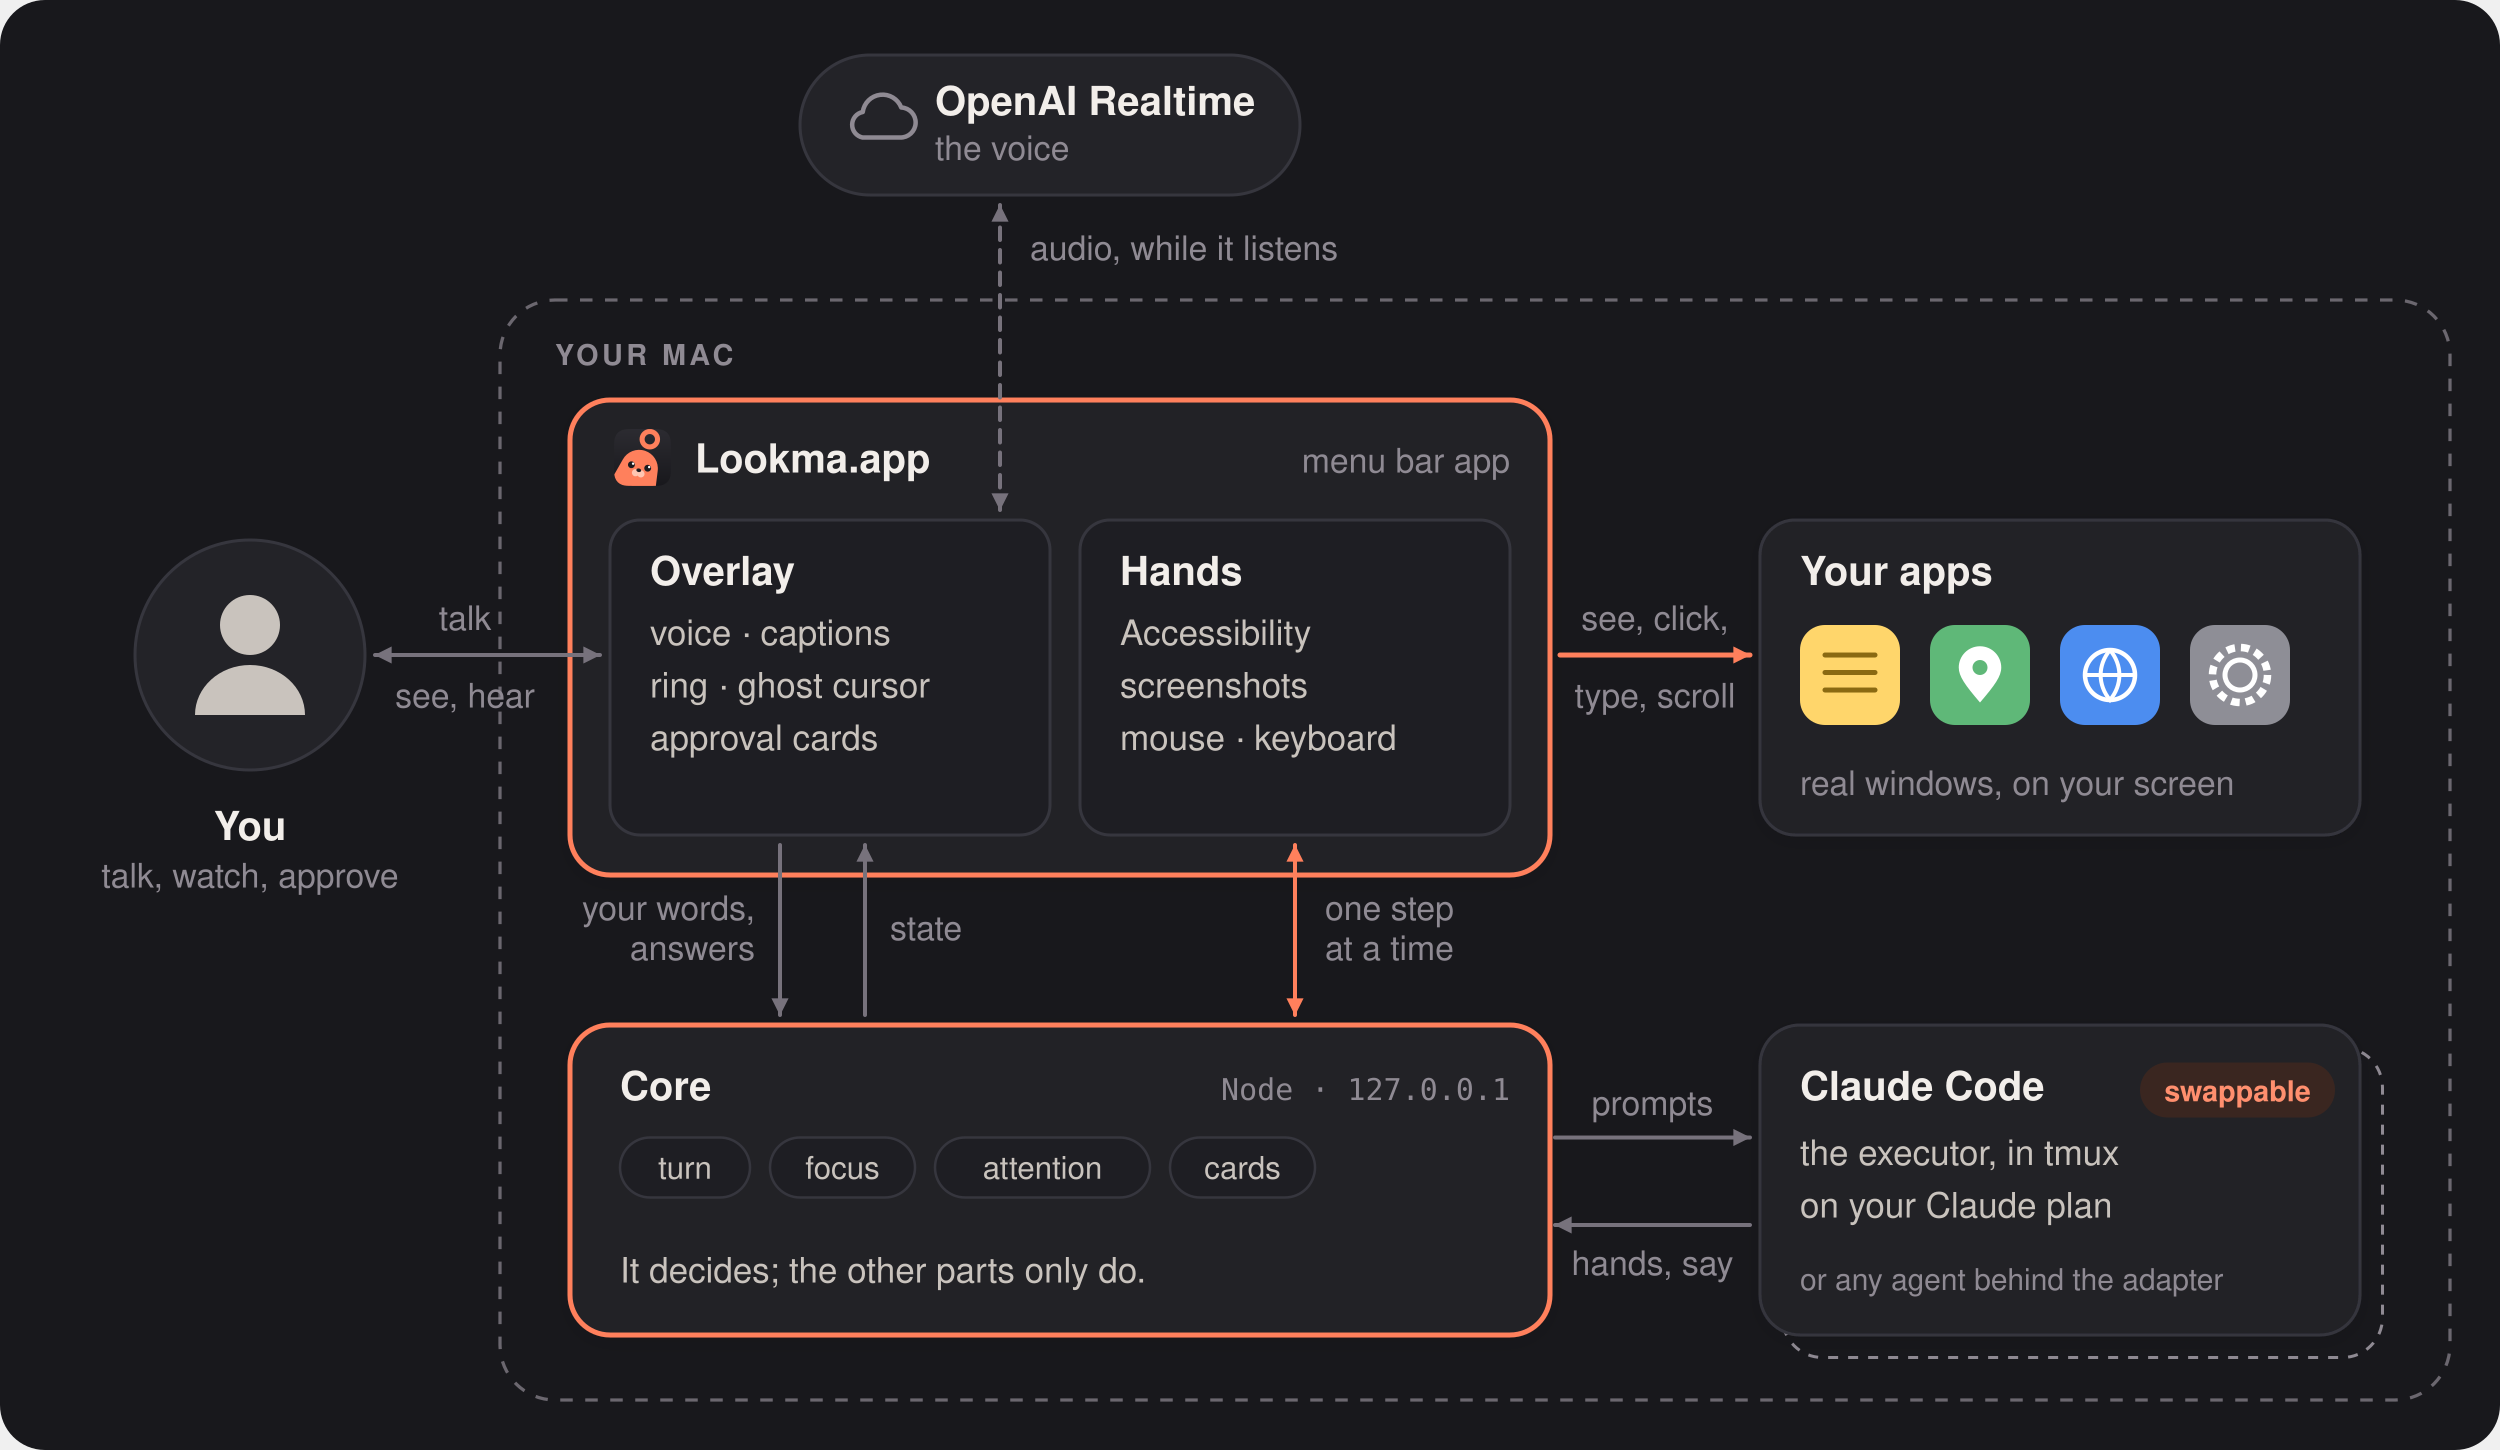
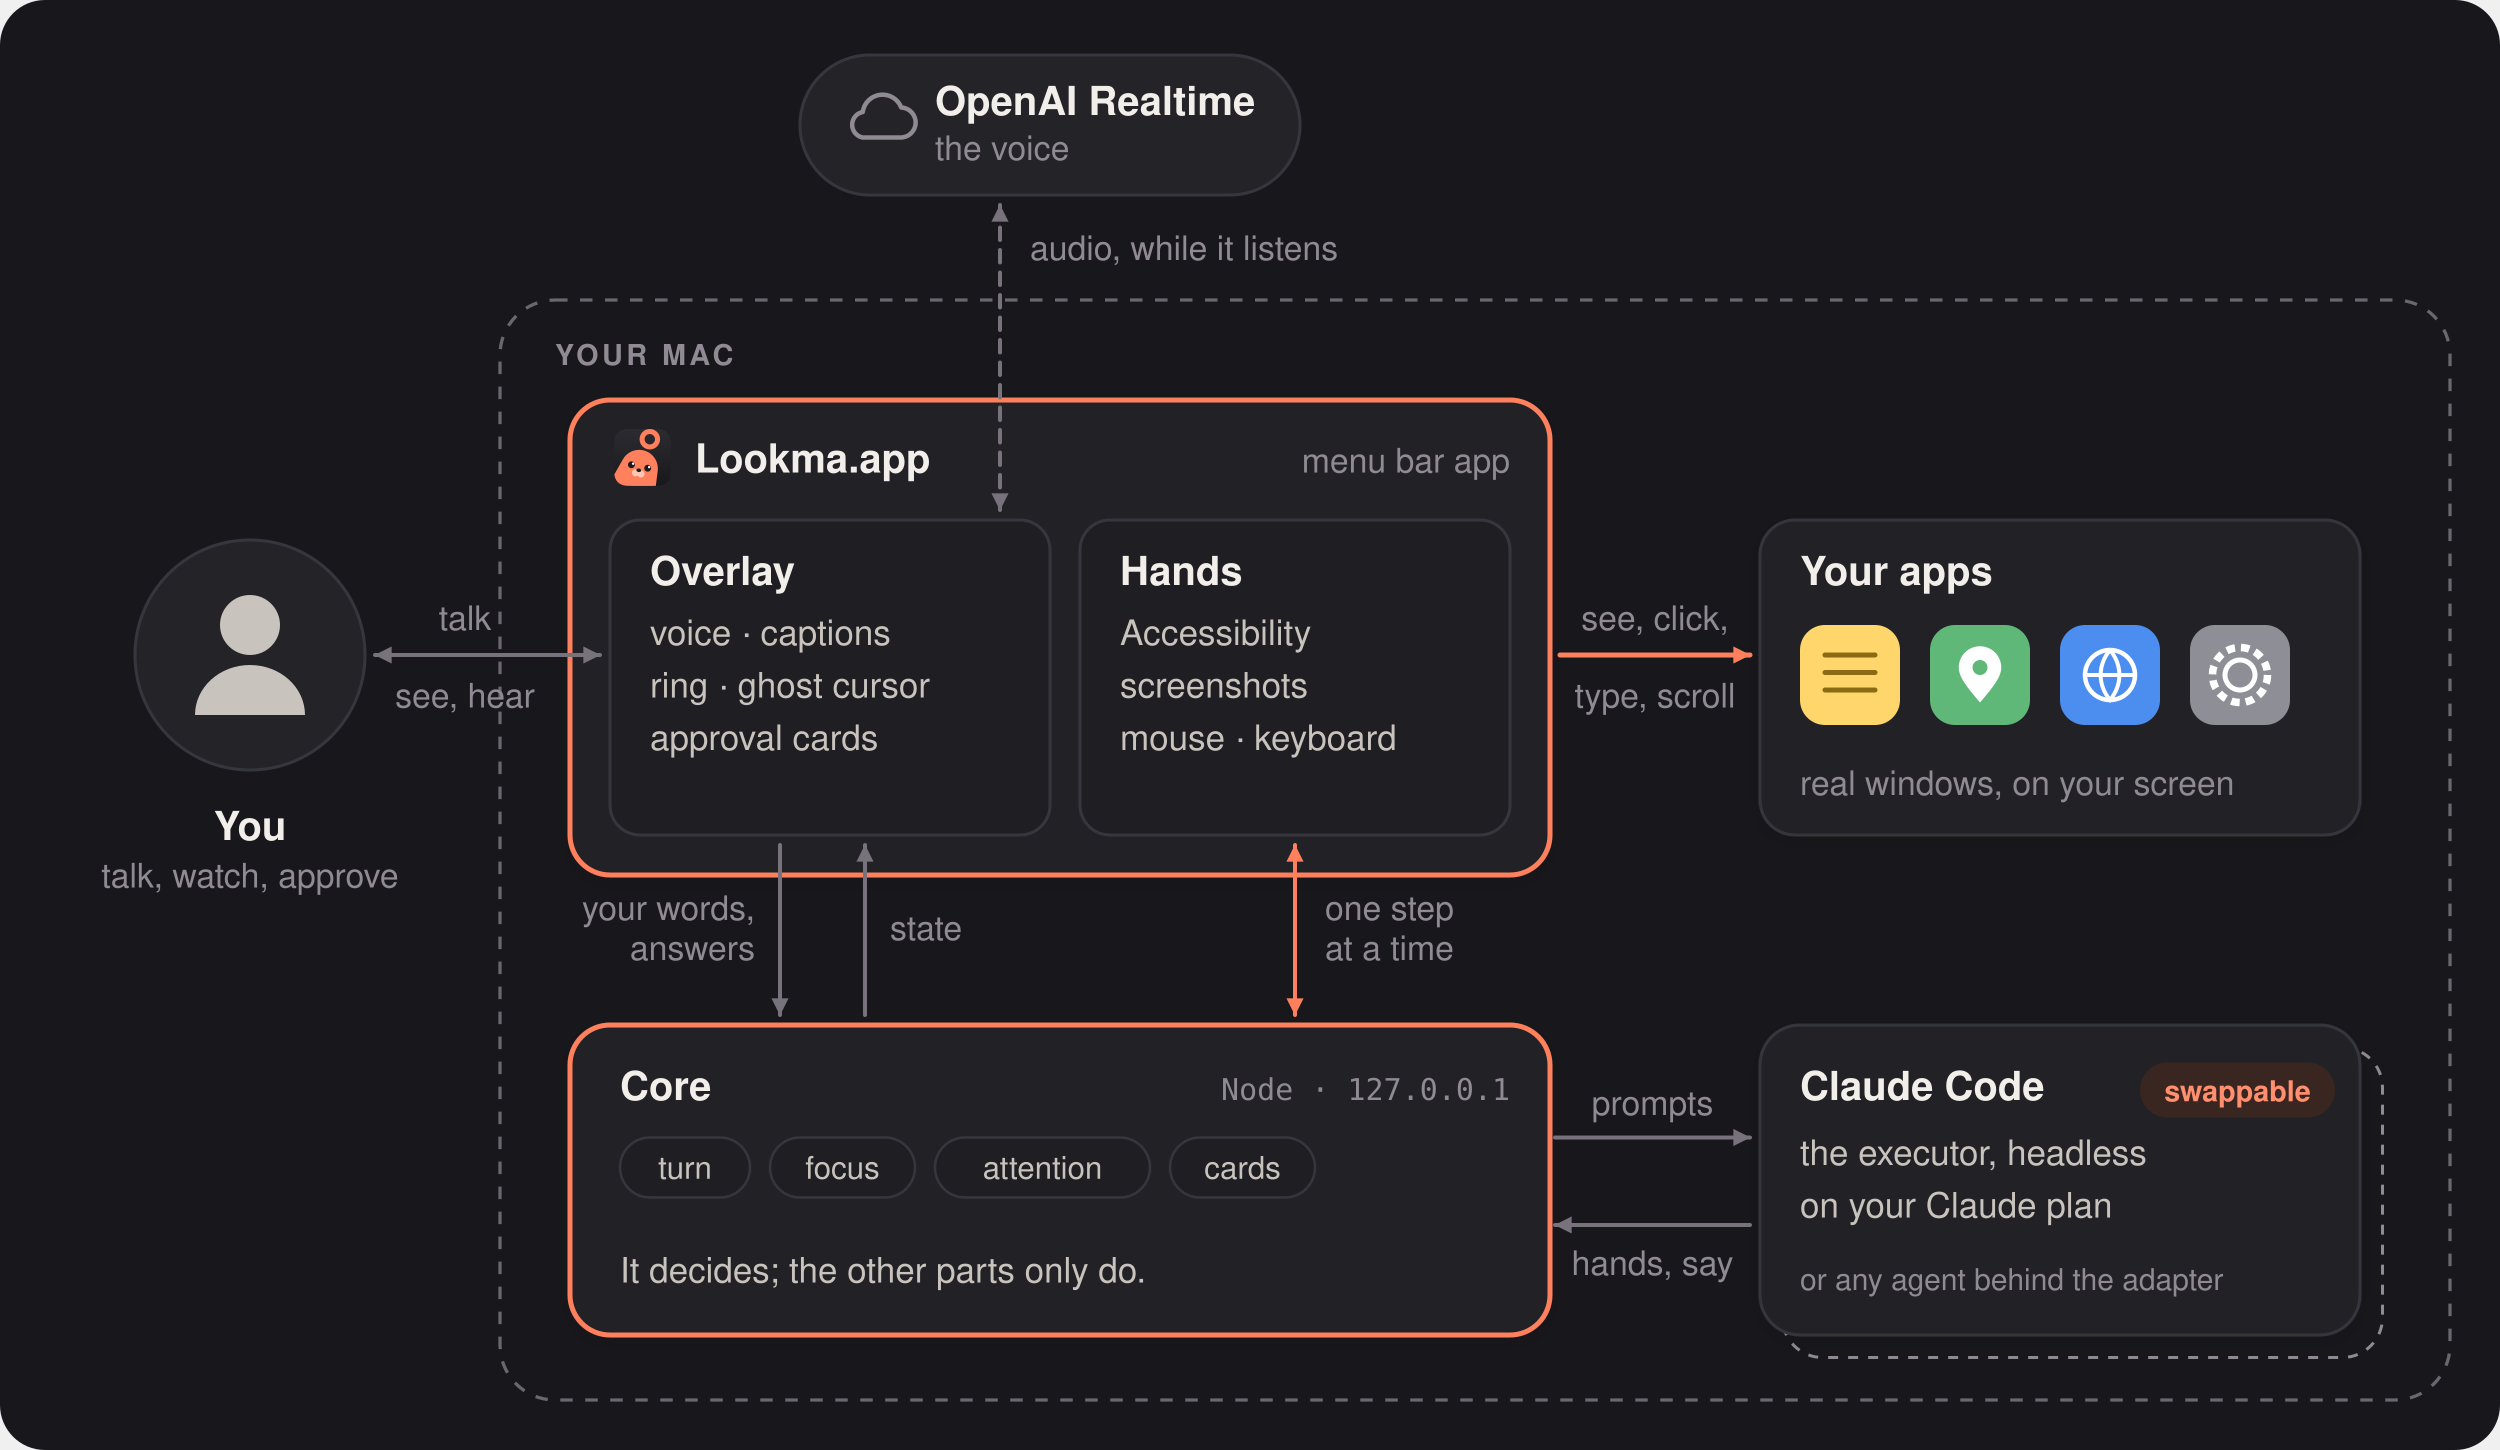
<svg xmlns="http://www.w3.org/2000/svg" viewBox="0 0 1000 580" width="1000" height="580" role="img" aria-labelledby="t d" font-family="-apple-system, BlinkMacSystemFont, 'Segoe UI', 'Helvetica Neue', Helvetica, Arial, sans-serif">
  <defs>
    <marker id="ah0" viewBox="0 0 10 10" refX="8.6" refY="5" markerWidth="9" markerHeight="9" markerUnits="userSpaceOnUse" orient="auto-start-reverse">
      <path d="M1.2 1.2L8.8 5L1.2 8.8Z" fill="#77727C" />
    </marker>
    <marker id="ah1" viewBox="0 0 10 10" refX="8.6" refY="5" markerWidth="9" markerHeight="9" markerUnits="userSpaceOnUse" orient="auto-start-reverse">
      <path d="M1.2 1.2L8.8 5L1.2 8.8Z" fill="#FF805C" />
    </marker>
    <filter id="shadow" x="-20%" y="-20%" width="140%" height="160%">
      <feDropShadow dx="0" dy="6" stdDeviation="9" flood-color="#000" flood-opacity=".28" />
    </filter>
    <filter id="soft" x="-10%" y="-10%" width="120%" height="140%">
      <feDropShadow dx="0" dy="2" stdDeviation="4" flood-color="#000" flood-opacity=".10" />
    </filter>
    <filter id="glow" x="-30%" y="-60%" width="160%" height="220%">
      <feGaussianBlur stdDeviation="5" />
    </filter>
    <filter id="blur" x="-50%" y="-50%" width="200%" height="200%">
      <feGaussianBlur stdDeviation="22" />
    </filter>
  </defs>
  <rect x="0" y="0" width="1000" height="580" rx="18" fill="#18181C" />
  <rect x="320" y="22" width="200" height="56" rx="28" fill="#232328" stroke="#36363E" stroke-width="1.2" />
  <path d="M345 55h15a6 6 0 0 0 .5-12a8 8 0 0 0-15.4 1.8a5.2 5.2 0 0 0-.1 10.2z" fill="none" stroke="#8F8A93" stroke-width="1.8" stroke-linejoin="round" />
  <text x="374" y="46" font-size="16" font-weight="700" fill="#F2EEEA">OpenAI Realtime</text>
  <text x="374" y="64" font-size="13.5" fill="#8F8A93">the voice</text>
  <rect x="200" y="120" width="780" height="440" rx="22" fill="none" stroke="#8F8A93" stroke-opacity="0.7" stroke-width="1.3" stroke-dasharray="5 5" />
  <text x="222" y="146" font-size="11.5" font-weight="700" fill="#8F8A93" letter-spacing="1.4">YOUR MAC</text>
  <circle cx="100" cy="262" r="46" fill="#232328" stroke="#36363E" stroke-width="1.2" />
  <circle cx="100" cy="250" r="12" fill="#C9C3BD" />
  <path d="M78 286a22 20 0 0 1 44 0z" fill="#C9C3BD" />
  <text x="100" y="336" font-size="16" font-weight="700" fill="#F2EEEA" text-anchor="middle">You</text>
  <text x="100" y="355" font-size="13.5" fill="#8F8A93" text-anchor="middle">talk, watch, approve</text>
  <rect x="228" y="160" width="392" height="190" rx="16" fill="#232328" stroke="#FF805C" stroke-width="2" filter="url(#soft)" />
  <svg x="244" y="170" width="26" height="26" viewBox="0 0 32 32">
    <defs>
      <linearGradient id="ai-bg" x1="0" y1="2" x2="0" y2="30" gradientUnits="userSpaceOnUse">
        <stop offset="0" stop-color="#2C2B31" />
        <stop offset="1" stop-color="#18181C" />
      </linearGradient>
      <clipPath id="ai-tile">
        <path d="M11.6 2L20.4 2C23.1 2 24.5 2 26 2.5C27.7 3.1 28.9 4.3 29.5 6C30 7.5 30 8.9 30 11.6L30 20.4C30 23.1 30 24.5 29.5 26C28.9 27.7 27.7 28.9 26 29.5C24.5 30 23.1 30 20.4 30L11.6 30C8.9 30 7.5 30 6 29.5C4.3 28.9 3.1 27.7 2.5 26C2 24.5 2 23.1 2 20.4L2 11.6C2 8.9 2 7.5 2.5 6C3.1 4.3 4.3 3.1 6 2.5C7.5 2 8.9 2 11.6 2Z" />
      </clipPath>
    </defs>
    <path d="M11.6 2L20.4 2C23.1 2 24.5 2 26 2.5C27.7 3.1 28.9 4.3 29.5 6C30 7.5 30 8.9 30 11.6L30 20.4C30 23.1 30 24.5 29.5 26C28.9 27.7 27.7 28.9 26 29.5C24.5 30 23.1 30 20.4 30L11.6 30C8.9 30 7.5 30 6 29.5C4.3 28.9 3.1 27.7 2.5 26C2 24.5 2 23.1 2 20.4L2 11.6C2 8.9 2 7.5 2.5 6C3.1 4.3 4.3 3.1 6 2.5C7.5 2 8.9 2 11.6 2Z" fill="url(#ai-bg)" />
    <g clip-path="url(#ai-tile)">
      <g transform="rotate(12 14.3 21.6)">
        <path d="M0.6 34.2L5.5 18.8A9.2 9.2 0 0 1 23.5 20.8L24.9 36.9A12.5 12.5 0 1 1 0.6 34.2Z" fill="#FF805C" />
        <circle cx="13" cy="23.8" r="1.8" fill="#FFC6B2" />
        <circle cx="15.7" cy="23.8" r="1.8" fill="#FFC6B2" />
        <ellipse cx="14.3" cy="22.3" rx="1.2" ry="0.9" fill="#1B1B1F" />
        <circle cx="10.2" cy="20.4" r="1.7" fill="#1B1B1F" />
        <circle cx="18.4" cy="20.4" r="1.7" fill="#1B1B1F" />
        <circle cx="10.9" cy="19.7" r="0.6" fill="#FFFFFF" />
        <circle cx="19" cy="19.7" r="0.6" fill="#FFFFFF" />
      </g>
      <circle cx="19.6" cy="7" r="3.8" fill="none" stroke="#FF805C" stroke-width="2.5" />
    </g>
  </svg>
  <text x="278" y="189" font-size="16" font-weight="700" fill="#F2EEEA">Lookma.app</text>
  <text x="604" y="189" font-size="13.5" fill="#8F8A93" text-anchor="end">menu bar app</text>
  <rect x="244" y="208" width="176" height="126" rx="12" fill="#1E1E23" stroke="#36363E" stroke-width="1.2" />
  <text x="260" y="234" font-size="16" font-weight="700" fill="#F2EEEA">Overlay</text>
  <text x="260" y="258" font-size="14" fill="#C9C3BD">voice · captions</text>
  <text x="260" y="279" font-size="14" fill="#C9C3BD">ring · ghost cursor</text>
  <text x="260" y="300" font-size="14" fill="#C9C3BD">approval cards</text>
  <rect x="432" y="208" width="172" height="126" rx="12" fill="#1E1E23" stroke="#36363E" stroke-width="1.2" />
  <text x="448" y="234" font-size="16" font-weight="700" fill="#F2EEEA">Hands</text>
  <text x="448" y="258" font-size="14" fill="#C9C3BD">Accessibility</text>
  <text x="448" y="279" font-size="14" fill="#C9C3BD">screenshots</text>
  <text x="448" y="300" font-size="14" fill="#C9C3BD">mouse · keyboard</text>
  <rect x="228" y="410" width="392" height="124" rx="16" fill="#232328" stroke="#FF805C" stroke-width="2" filter="url(#soft)" />
  <text x="248" y="440" font-size="16" font-weight="700" fill="#F2EEEA">Core</text>
  <text x="604" y="440" font-size="12" fill="#8F8A93" text-anchor="end" font-family="ui-monospace, 'SF Mono', SFMono-Regular, Menlo, Consolas, monospace">Node · 127.0.0.1</text>
  <rect x="248" y="455" width="52" height="24" rx="12" fill="#1E1E23" stroke="#36363E" stroke-width="1" />
  <text x="274" y="471.5" font-size="12.5" fill="#C9C3BD" text-anchor="middle">turn</text>
  <rect x="308" y="455" width="58" height="24" rx="12" fill="#1E1E23" stroke="#36363E" stroke-width="1" />
  <text x="337" y="471.5" font-size="12.5" fill="#C9C3BD" text-anchor="middle">focus</text>
  <rect x="374" y="455" width="86" height="24" rx="12" fill="#1E1E23" stroke="#36363E" stroke-width="1" />
  <text x="417" y="471.5" font-size="12.5" fill="#C9C3BD" text-anchor="middle">attention</text>
  <rect x="468" y="455" width="58" height="24" rx="12" fill="#1E1E23" stroke="#36363E" stroke-width="1" />
  <text x="497" y="471.5" font-size="12.5" fill="#C9C3BD" text-anchor="middle">cards</text>
  <text x="248" y="513" font-size="14" fill="#C9C3BD">It decides; the other parts only do.</text>
  <rect x="704" y="208" width="240" height="126" rx="14" fill="#232328" stroke="#36363E" stroke-width="1.2" filter="url(#soft)" />
  <text x="720" y="234" font-size="16" font-weight="700" fill="#F2EEEA">Your apps</text>
  <rect x="720" y="250" width="40" height="40" rx="10" fill="#FFD66B" />
  <line x1="730" y1="262" x2="750" y2="262" stroke="#8A6A12" stroke-width="2" stroke-linecap="round" />
  <line x1="730" y1="269" x2="750" y2="269" stroke="#8A6A12" stroke-width="2" stroke-linecap="round" />
  <line x1="730" y1="276" x2="750" y2="276" stroke="#8A6A12" stroke-width="2" stroke-linecap="round" />
  <rect x="772" y="250" width="40" height="40" rx="10" fill="#5FB878" />
  <path d="M792 281c-6-7-8.5-10.5-8.5-14a8.5 8.5 0 0 1 17 0c0 3.5-2.5 7-8.5 14z" fill="#fff" />
  <circle cx="792" cy="267" r="3" fill="#5FB878" />
  <rect x="824" y="250" width="40" height="40" rx="10" fill="#4C8DF0" />
  <circle cx="844" cy="270" r="10" fill="none" stroke="#fff" stroke-width="1.8" />
  <path d="M834 270h20M844 260c-5 6-5 14 0 20c5-6 5-14 0-20" fill="none" stroke="#fff" stroke-width="1.6" />
  <rect x="876" y="250" width="40" height="40" rx="10" fill="#8E8E96" />
  <circle cx="896" cy="270" r="6" fill="none" stroke="#fff" stroke-width="2" />
  <circle cx="896" cy="270" r="11" fill="none" stroke="#fff" stroke-width="3" stroke-dasharray="3.4 2.4" />
  <text x="720" y="318" font-size="13.5" fill="#8F8A93">real windows, on your screen</text>
  <rect x="713" y="419" width="240" height="124" rx="16" fill="none" stroke="#8F8A93" stroke-width="1.2" stroke-dasharray="4 4" />
  <rect x="704" y="410" width="240" height="124" rx="16" fill="#232328" stroke="#36363E" stroke-width="1.2" filter="url(#soft)" />
  <text x="720" y="440" font-size="16" font-weight="700" fill="#F2EEEA">Claude Code</text>
  <rect x="856" y="425" width="78" height="22" rx="11" fill="#3A2620" />
  <text x="895" y="440.5" font-size="11.5" font-weight="700" fill="#FF8F6E" text-anchor="middle">swappable</text>
-   <text x="720" y="466" font-size="14" fill="#C9C3BD">the executor, in tmux</text>
+   <text x="720" y="466" font-size="14" fill="#C9C3BD">the executor, headless</text>
  <text x="720" y="487" font-size="14" fill="#C9C3BD">on your Claude plan</text>
  <text x="720" y="516" font-size="12" fill="#8F8A93">or any agent behind the adapter</text>
  <path d="M150 262L240 262" fill="none" stroke="#77727C" stroke-width="1.6" stroke-linecap="round" marker-end="url(#ah0)" marker-start="url(#ah0)" />
  <text x="186" y="252" font-size="13.5" fill="#8F8A93" text-anchor="middle">talk</text>
  <text x="186" y="283" font-size="13.5" fill="#8F8A93" text-anchor="middle">see, hear</text>
  <path d="M400 82L400 204" fill="none" stroke="#77727C" stroke-width="1.6" stroke-dasharray="5 4" stroke-linecap="round" marker-end="url(#ah0)" marker-start="url(#ah0)" />
  <text x="412" y="104" font-size="13.5" fill="#8F8A93">audio, while it listens</text>
  <path d="M312 338L312 406" fill="none" stroke="#77727C" stroke-width="1.6" stroke-linecap="round" marker-end="url(#ah0)" />
  <text x="302" y="368" font-size="13.5" fill="#8F8A93" text-anchor="end">your words,</text>
  <text x="302" y="384" font-size="13.5" fill="#8F8A93" text-anchor="end">answers</text>
  <path d="M346 406L346 338" fill="none" stroke="#77727C" stroke-width="1.6" stroke-linecap="round" marker-end="url(#ah0)" />
  <text x="356" y="376" font-size="13.5" fill="#8F8A93">state</text>
  <path d="M518 338L518 406" fill="none" stroke="#FF805C" stroke-width="1.6" stroke-linecap="round" marker-end="url(#ah1)" marker-start="url(#ah1)" />
  <text x="530" y="368" font-size="13.5" fill="#8F8A93">one step</text>
  <text x="530" y="384" font-size="13.5" fill="#8F8A93">at a time</text>
  <path d="M624 262L700 262" fill="none" stroke="#FF805C" stroke-width="2" stroke-linecap="round" marker-end="url(#ah1)" />
  <text x="662" y="252" font-size="13.5" fill="#8F8A93" text-anchor="middle">see, click,</text>
  <text x="662" y="283" font-size="13.5" fill="#8F8A93" text-anchor="middle">type, scroll</text>
  <path d="M622 455L700 455" fill="none" stroke="#77727C" stroke-width="1.6" stroke-linecap="round" marker-end="url(#ah0)" />
  <text x="661" y="446" font-size="13.5" fill="#8F8A93" text-anchor="middle">prompts</text>
  <path d="M700 490L622 490" fill="none" stroke="#77727C" stroke-width="1.6" stroke-linecap="round" marker-end="url(#ah0)" />
  <text x="661" y="510" font-size="13.5" fill="#8F8A93" text-anchor="middle">hands, say</text>
</svg>
